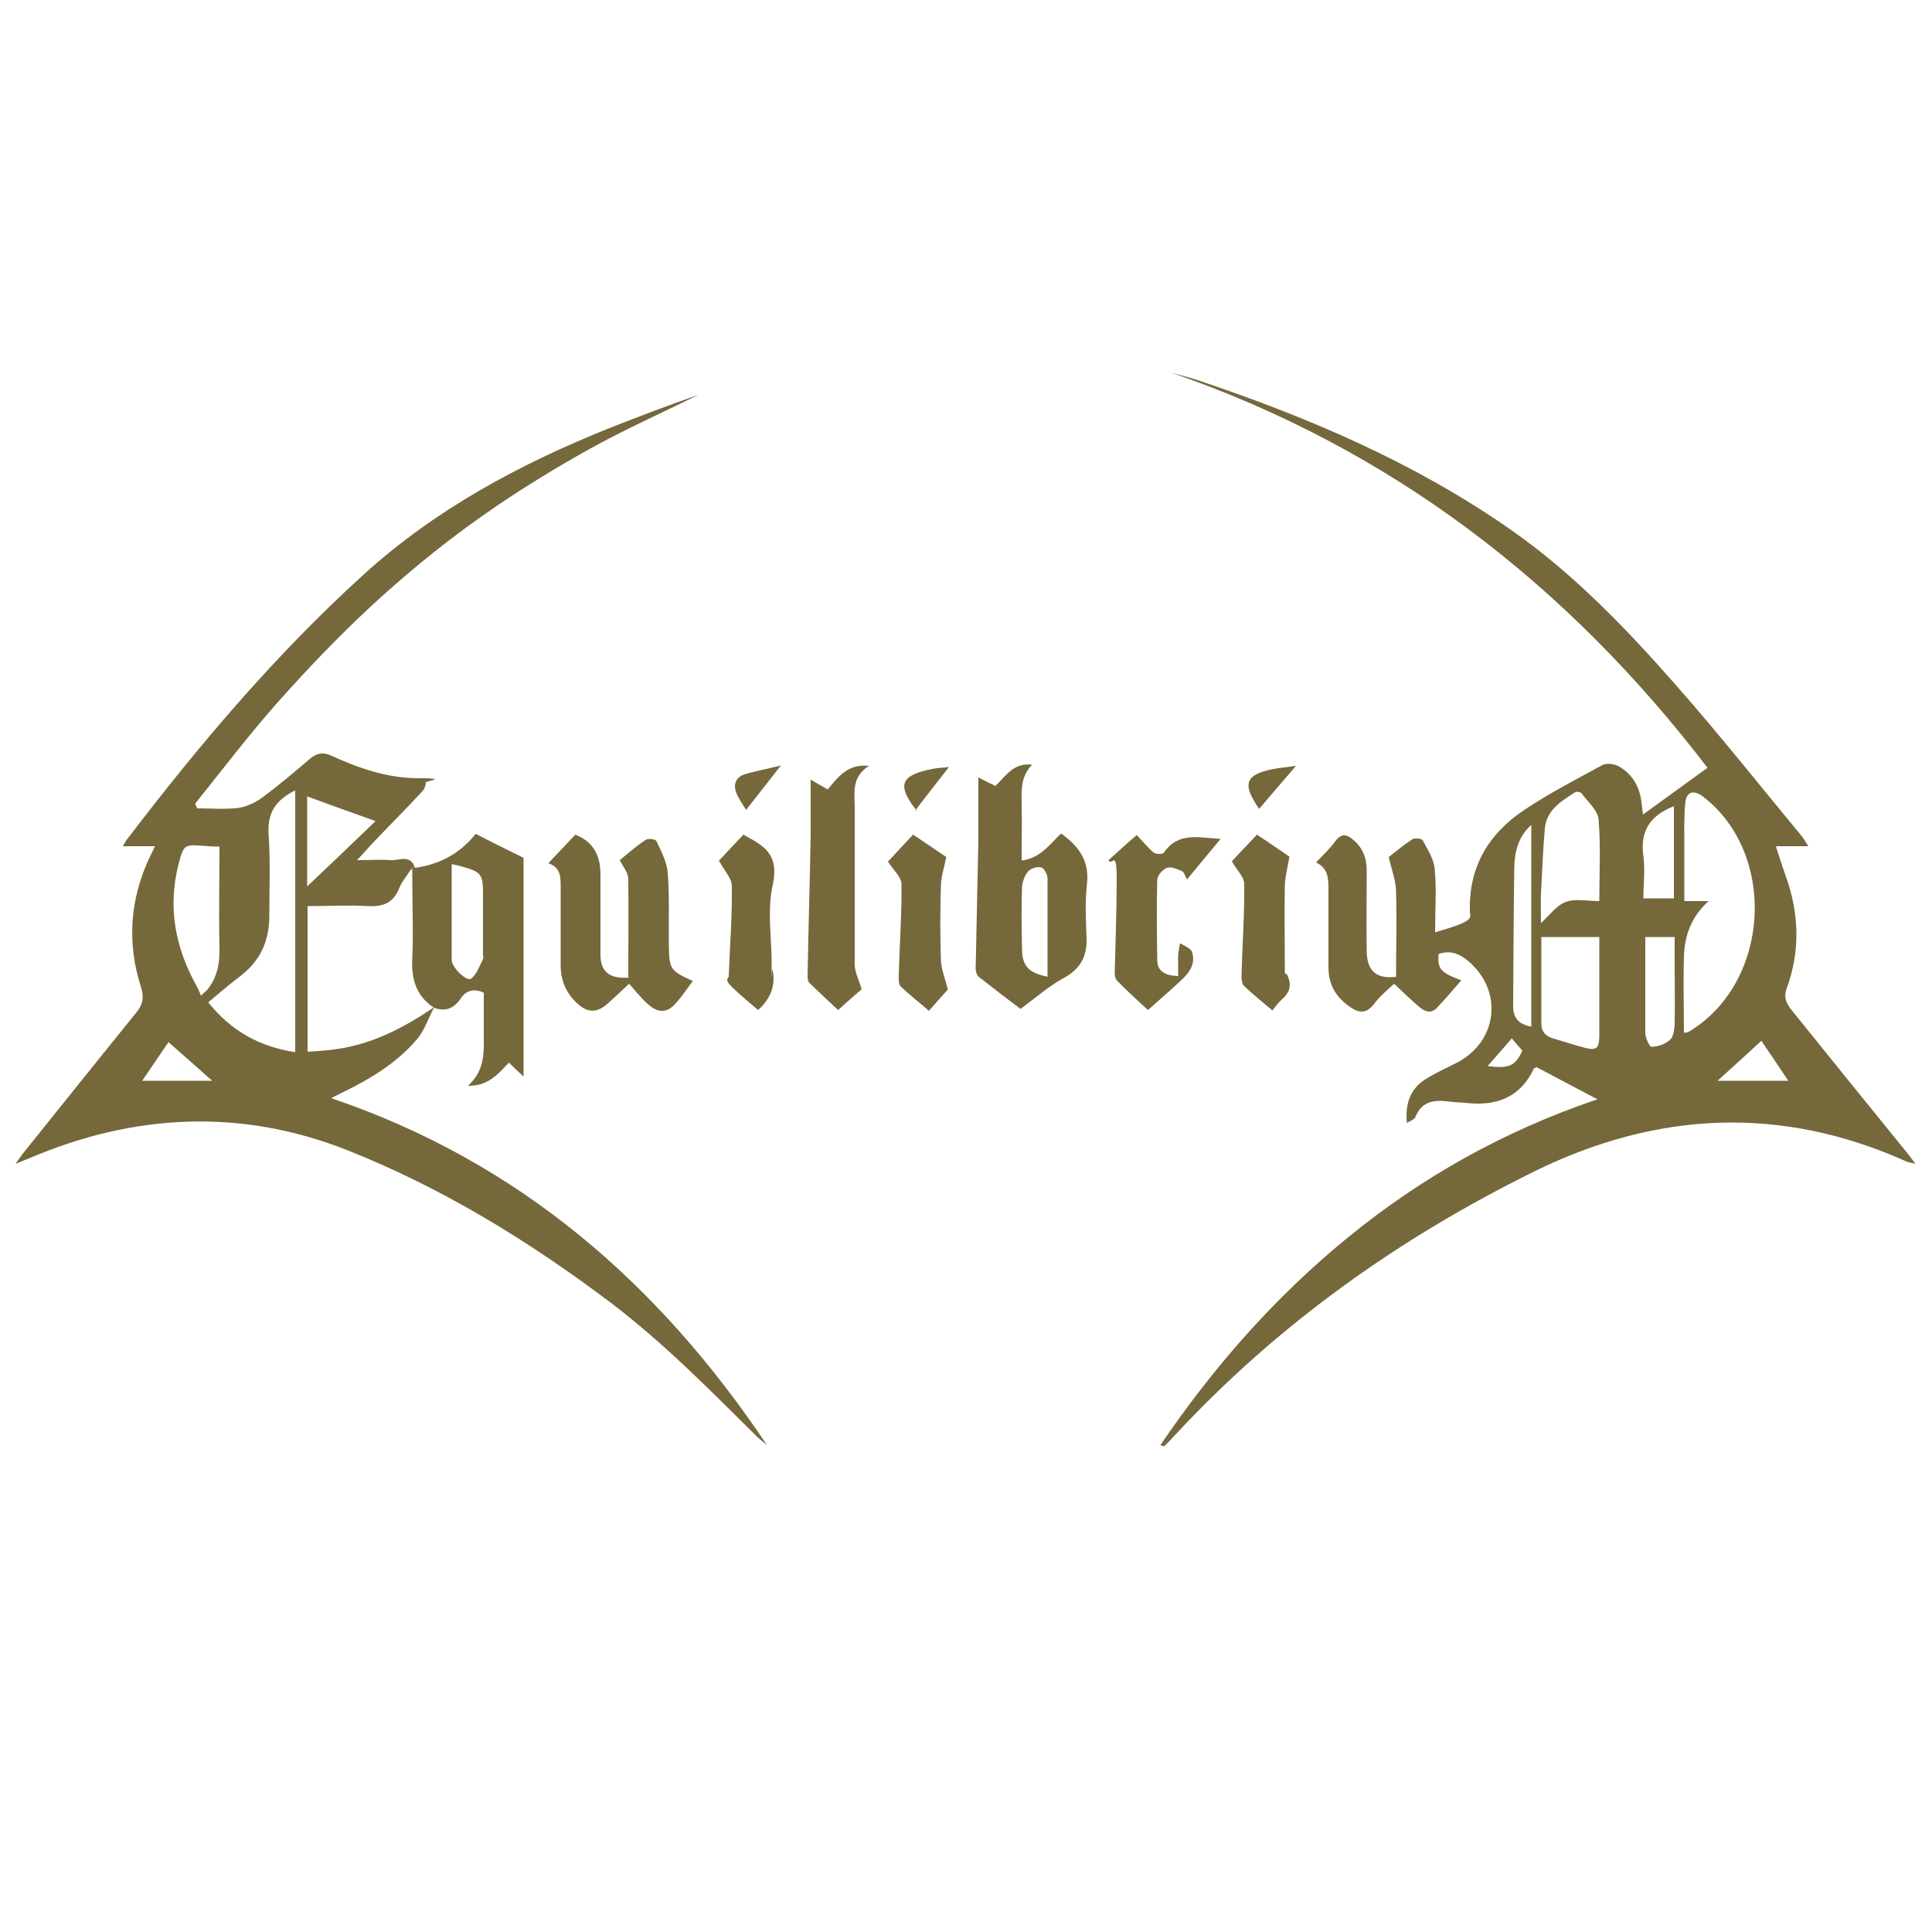
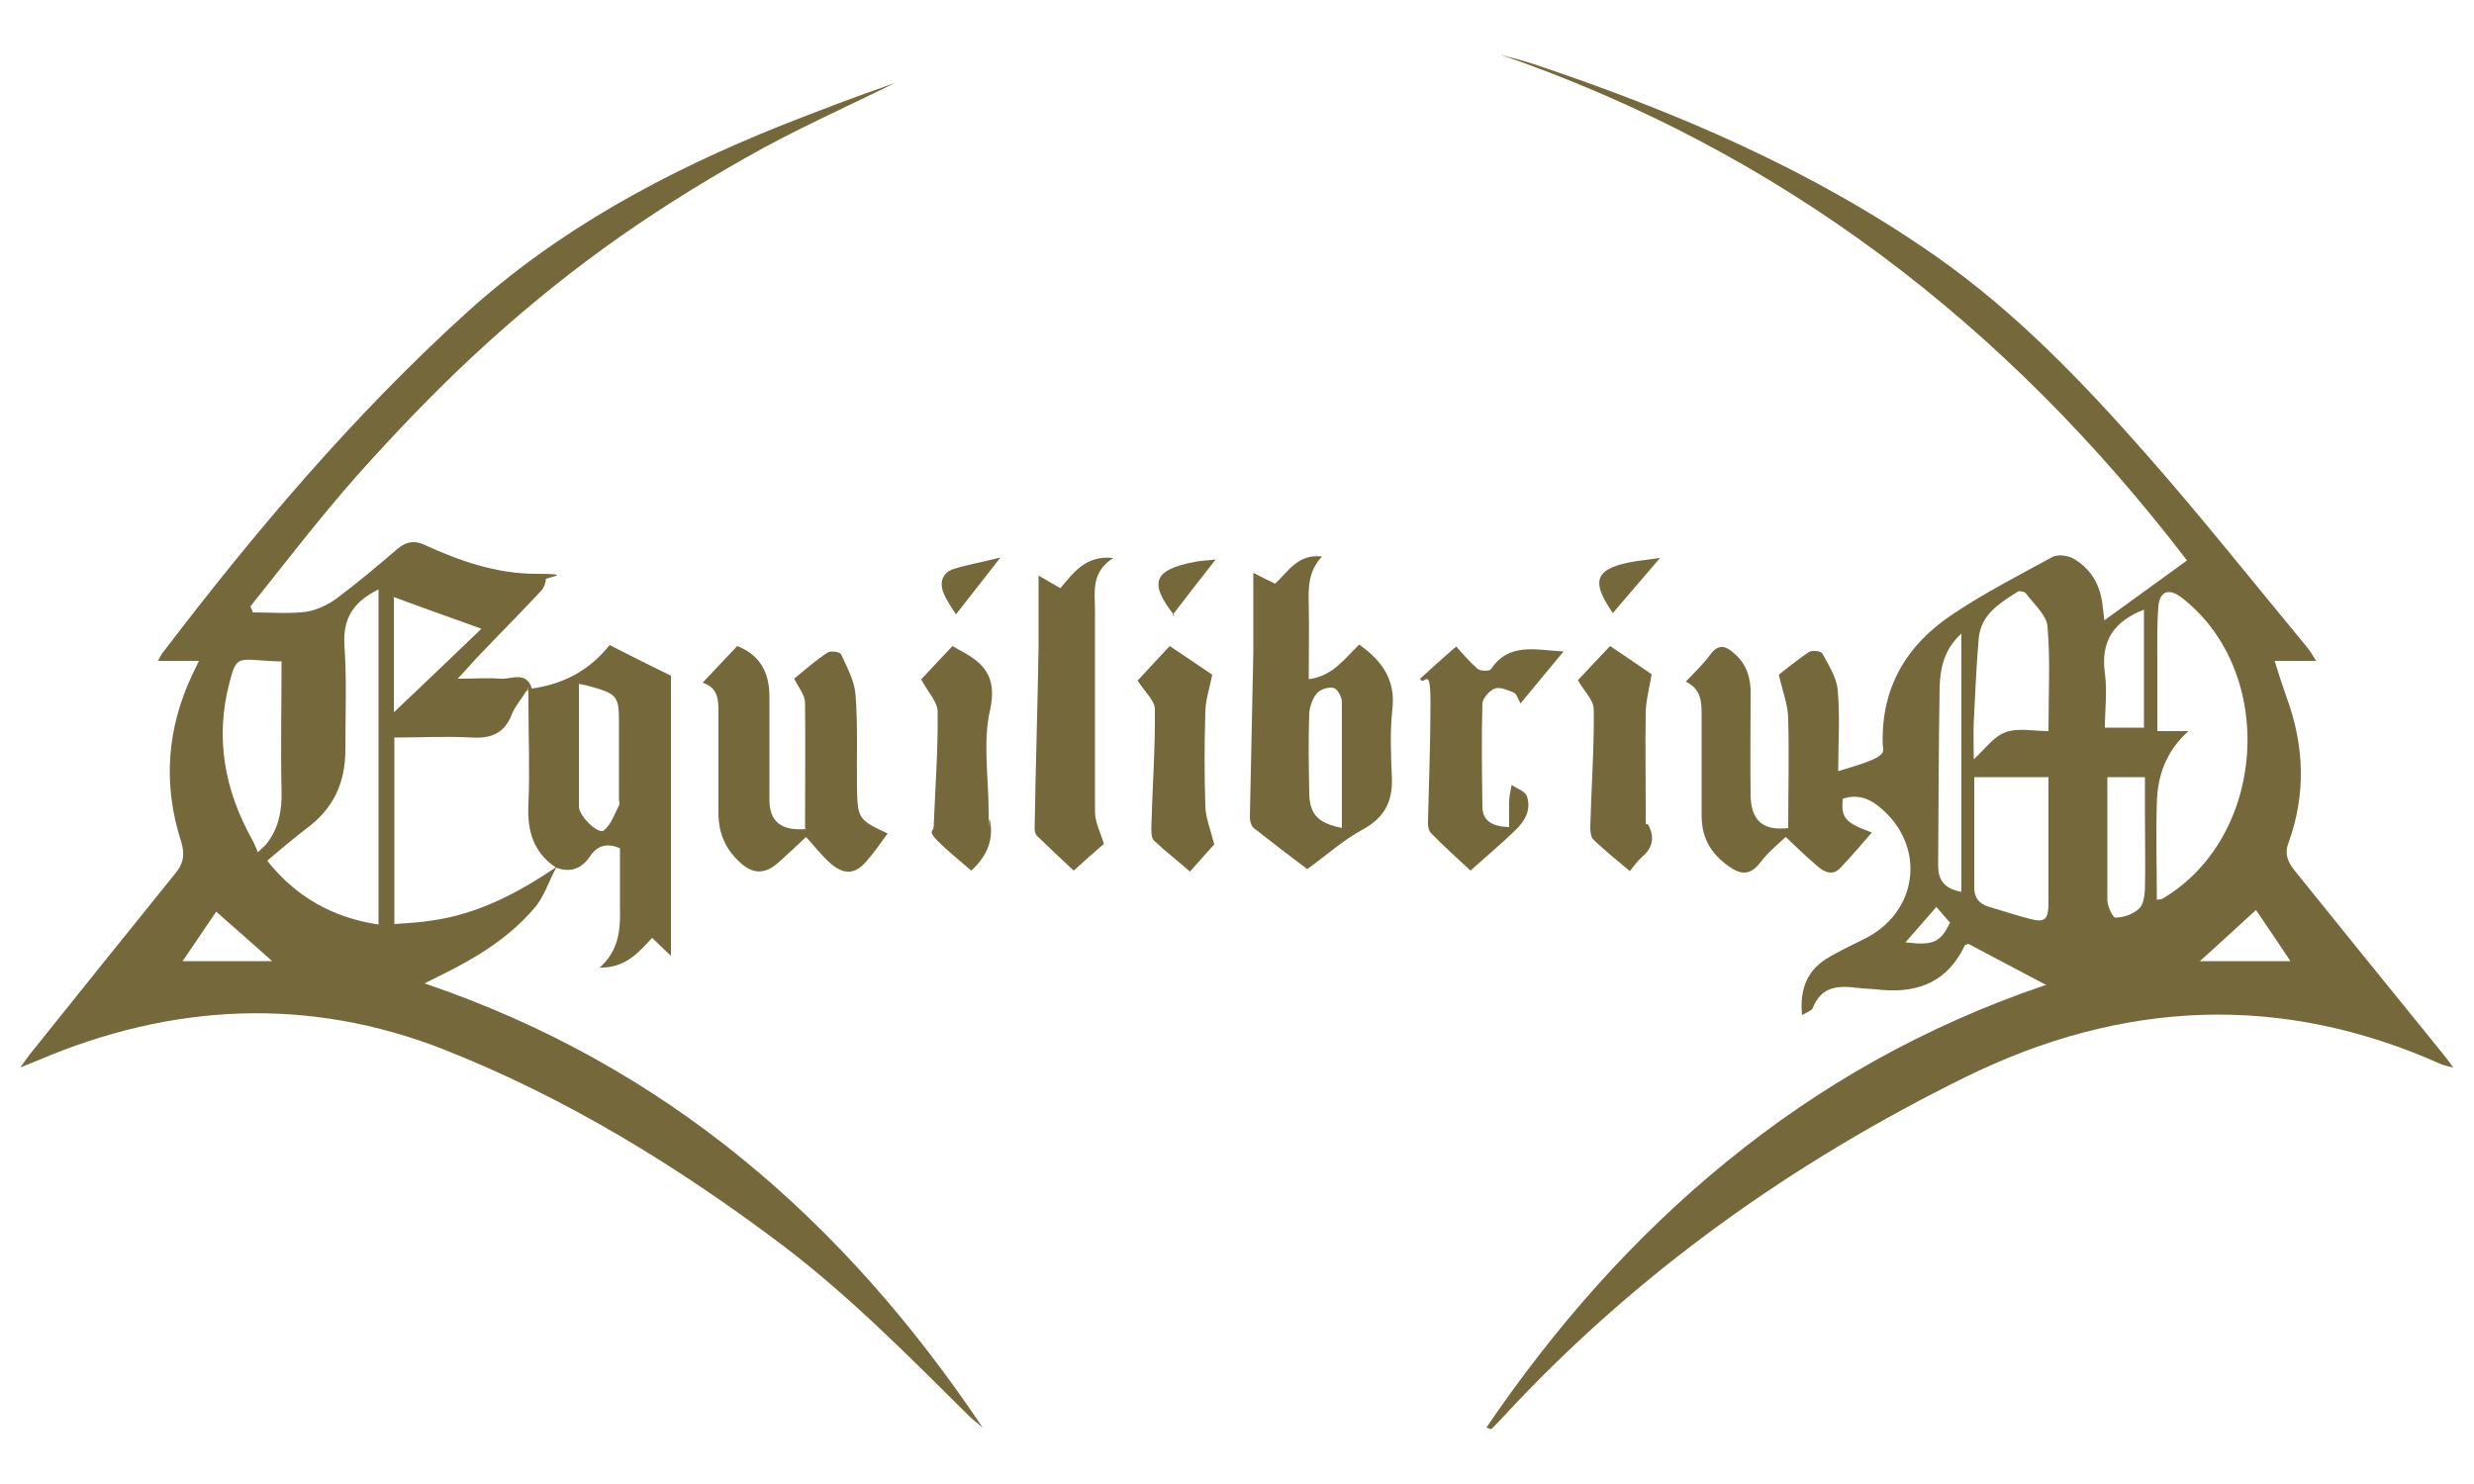
- <svg xmlns="http://www.w3.org/2000/svg" id="Calque_1" data-name="Calque 1" version="1.1" viewBox="0 0 500 500">
+ <svg xmlns="http://www.w3.org/2000/svg" id="Calque_1" data-name="Calque 1" version="1.1" viewBox="0 0 500 300">
  <defs>
    <style>
      .cls-1 {
        fill: #75683b;
        stroke-width: 0px;
      }
    </style>
  </defs>
-   <path class="cls-1" d="M413.4,284.5c-5.7-3-10.8-5.7-15.7-8.3-.4.2-.6.2-.7.3-3.4,7.2-9.2,9.7-16.9,9-1.6-.2-3.3-.2-4.9-.4-3.8-.5-7.2-.3-8.9,4-.2.6-1.2.9-2.2,1.5-.5-5,.9-8.8,4.8-11.3,2.4-1.5,5-2.7,7.6-4,11.2-5.4,12.8-19,3.2-26.8-2.2-1.8-4.6-2.6-7.4-1.6-.3,3.9.5,4.8,5.9,6.8-2.1,2.4-4.2,4.9-6.4,7.2-1.6,1.6-3.2.8-4.6-.4-2.1-1.8-4.1-3.7-6.4-5.9-1.6,1.5-3.6,3.1-5.1,5.1-1.8,2.4-3.6,2.7-6,1.1-3.8-2.5-5.9-5.8-5.9-10.5v-20.3c0-2.8-.1-5.3-3.2-6.8,1.8-1.9,3.5-3.5,4.9-5.4,1.7-2.4,3.3-1.8,5-.2,2.5,2.2,3.3,5.1,3.2,8.3,0,6.8-.1,13.5,0,20.3.1,5.1,2.5,7.2,7.6,6.6,0-7.3.2-14.7,0-22,0-2.8-1.1-5.5-1.9-9,1.4-1.1,3.7-3,6.1-4.6.6-.4,2.5-.2,2.7.3,1.3,2.4,2.9,4.9,3.1,7.4.5,5.3.1,10.6.1,16.4,2.8-.9,5.3-1.5,7.5-2.6s1.5-1.9,1.5-3c-.3-11.4,4.9-20,14.1-26.1,6.4-4.3,13.4-7.9,20.2-11.6,1.1-.6,3.1-.3,4.2.3,3.5,2,5.4,5.2,5.9,9.2.1.9.2,1.8.4,3.3,5.7-4.1,11-8,16.7-12.1-36.5-47.7-82-82.7-138.9-102.3,2.3.7,4.7,1.2,7,2,28.6,9.6,56.1,21.3,81,38.7,16.3,11.4,29.9,25.6,42.9,40.4,11,12.5,21.3,25.5,31.9,38.3.8.9,1.4,1.9,2.2,3.2h-8.4c.8,2.6,1.6,5,2.4,7.3,3.6,9.8,4,19.6.4,29.5-.9,2.4,0,4.1,1.5,5.9,9.6,11.9,19.2,23.8,28.8,35.6.9,1.1,1.8,2.2,3,3.9-1.2-.3-1.8-.4-2.3-.6-32.5-14.6-64.6-13-96.2,2.5-35.1,17.3-66.5,39.6-93.2,68.4-.9,1-1.8,1.9-2.7,2.8,0,0-.2,0-1-.3,13.8-20.3,29.7-38.4,48.6-53.8,19-15.5,40.1-27.4,64.2-35.6h.3,0ZM435.7,267.3c.8-.1,1-.1,1.2-.2,21.1-12.4,23.3-45.9,3.9-60.9-2.6-2-4.5-1.3-4.7,2-.3,3.8-.2,7.6-.2,11.4v13.6h6.3c-4.5,4-6.3,9-6.4,14.6-.2,6.4,0,12.9,0,19.6h0ZM398.9,242.5v22.4c0,2,1,3.2,2.9,3.8,2.8.8,5.7,1.8,8.5,2.5s3.5.1,3.6-2.8v-25.9h-15ZM413.9,233.1c0-7.3.4-14.3-.2-21.1-.2-2.3-2.8-4.5-4.4-6.7-.2-.3-1.3-.5-1.6-.3-3.6,2.3-7.5,4.6-7.9,9.5-.5,5.6-.7,11.2-1,16.9-.1,2.4,0,4.8,0,7.5,2.3-2.1,4.1-4.7,6.5-5.5,2.5-.9,5.6-.2,8.7-.2h-.1ZM396.3,265.8v-52.3c-3.4,3-4.3,6.9-4.4,10.9-.2,12-.2,23.9-.3,35.9,0,2.9,1.1,4.7,4.7,5.4h0ZM425.8,242.5v24.8c0,1.3,1.1,3.6,1.6,3.6,1.7,0,3.6-.7,4.8-1.8.9-.8,1.1-2.6,1.2-3.9.1-5.2,0-10.4,0-15.6v-7.1h-7.8.2,0ZM433.3,208.6c-6.2,2.4-8.9,6.4-8,12.9.5,3.7,0,7.4,0,11h7.9v-23.9h.1ZM455.9,269.3c-3.8,3.5-7.4,6.8-11.4,10.4h18.3c-2.4-3.6-4.6-6.9-7-10.4h.1ZM391.2,268.8c-2.2,2.5-4.1,4.7-6.2,7.1,5.6.7,7.1,0,9-4-.8-.9-1.7-1.9-2.8-3.2h0Z" />
-   <path class="cls-1" d="M112.3,260.8c-1.5,2.8-2.5,6.1-4.6,8.4-5,5.8-11.5,9.8-18.4,13.2-1,.5-2,1-3.6,1.8,48.7,16.5,84.8,48,112.8,89.8-.9-.8-1.9-1.5-2.7-2.3-12-11.9-23.9-24-37.4-34.3-21.3-16.1-43.9-30-68.7-39.8-27.4-10.8-55-9.4-82,2.1-.9.4-1.8.7-3.7,1.5,1.1-1.5,1.6-2.3,2.2-3,9.7-12.1,19.4-24.2,29.1-36.2,1.7-2,2-3.9,1.2-6.5-3.7-11.5-2.9-22.8,2.3-33.8.4-.8.8-1.6,1.3-2.7h-8.3c.5-.8.7-1.4,1.1-1.8,18.6-24.4,38.4-47.8,61.2-68.5,18.6-16.9,40.4-28.6,63.6-37.9,7.6-3,15.2-5.9,23-8.6-10.1,5-20.3,9.5-30.1,15.1-9.9,5.6-19.6,11.7-28.7,18.3-9.1,6.6-17.8,13.8-26.1,21.5-8.3,7.7-16.2,16-23.8,24.5-7.5,8.5-14.4,17.5-21.5,26.4.2.4.4.8.5,1.2,3.5,0,7.1.3,10.6-.1,2.2-.3,4.5-1.4,6.3-2.7,4.3-3.2,8.3-6.6,12.4-10.1,1.7-1.4,3.3-1.7,5.3-.8,7.2,3.3,14.6,5.9,22.7,5.9s1.9.7,1.9,1.1c0,.8-.4,1.8-1,2.4-3.9,4.2-8,8.3-11.9,12.4-1.5,1.5-2.8,3.1-4.9,5.3,3.5,0,6.1-.2,8.7,0,2.1.2,5.1-1.7,6.3,2,6.2-.9,11.5-3.5,15.7-8.8,4.3,2.2,8.7,4.4,12.4,6.2v56.6c-1.8-1.6-2.7-2.6-3.8-3.6-2.8,3-5.4,6.1-10.6,6,3.7-3.3,4.2-7.3,4.1-11.6v-12.5c-2.6-1.2-4.6-.5-5.9,1.4-1.8,2.7-4,3.6-7,2.5-4.7-3.1-5.9-7.6-5.6-13,.3-6.6,0-13.3,0-20s0-1.5-.3-2.9c-1.3,2.1-2.5,3.4-3.1,5-1.5,3.8-4.2,4.8-8,4.6-5.2-.3-10.4,0-15.7,0v37.7c2.6-.2,5.1-.3,7.5-.7,9.4-1.3,17.5-5.6,25.2-10.8h0ZM76.3,204.6c-4.8,2.4-7.1,5.6-6.8,11.1.5,7,.2,14.1.2,21.2s-2.6,12.1-8,16.1c-2.6,2-5.1,4.1-7.8,6.4,5.8,7.3,13.2,11.5,22.5,12.9v-67.7h0ZM56.8,219.1c-1.6,0-2.9-.1-4.2-.2-4.8-.4-5.1-.2-6.3,4.4-3,11.3-1,21.9,4.6,31.9.4.8.8,1.6,1.1,2.5,1.2-1.1,1.4-1.3,1.6-1.5,2.6-3.2,3.3-6.8,3.2-10.9-.2-8.7,0-17.3,0-26.2h0ZM116.9,223.5v24.9c0,2.1,4,5.7,5,4.9,1.5-1.2,2.2-3.3,3.1-5.1.2-.3,0-.8,0-1.2v-15.6c0-5.1-.4-5.7-5.3-7.1-1-.3-2-.5-3-.7h.2ZM79.5,229.4c6.1-5.8,11.8-11.2,17.7-16.9-6.1-2.2-11.8-4.2-17.7-6.4v23.2h0ZM54.9,279.7c-4.1-3.7-7.6-6.7-11.3-10-2.3,3.4-4.4,6.5-6.8,10h18.1Z" />
-   <path class="cls-1" d="M264.1,261.1c-3.2-2.4-7-5.3-10.8-8.3-.5-.4-.8-1.4-.8-2.1.2-11.1.5-22.3.7-33.4v-16.1c1.6.8,2.9,1.5,4.4,2.2,2.6-2.4,4.6-6.1,9.5-5.5-2.8,2.9-2.8,6.3-2.7,9.8.1,4.9,0,9.8,0,15,4.8-.6,7.2-4.1,10.2-7,4.6,3.3,7.4,7.1,6.7,13.1-.5,4.5-.3,9.2-.1,13.8.2,4.8-1.5,8.1-5.9,10.5-3.9,2.1-7.2,5.1-11.2,8h0ZM271.1,252.7v-25.4c0-1-.9-2.6-1.6-2.8-1-.3-2.7.2-3.4,1-.9,1-1.5,2.7-1.6,4.1-.2,5.3-.1,10.7,0,16,0,4.4,1.8,6.3,6.8,7.2h-.2,0Z" />
-   <path class="cls-1" d="M162.6,252.8c0-8.6.1-16.9,0-25.3,0-1.6-1.3-3.1-2.2-4.9,2.1-1.7,4.3-3.7,6.8-5.3.6-.4,2.5-.1,2.7.4,1.2,2.6,2.7,5.4,2.9,8.1.5,6.3.2,12.7.3,19,.1,6.1.4,6.4,6.2,9.1-1.4,1.8-2.6,3.7-4.1,5.4-2.4,2.9-4.7,3.1-7.6.5-1.8-1.6-3.3-3.6-4.8-5.2-1.8,1.7-3.6,3.4-5.4,5-2.9,2.7-5.5,2.6-8.3-.2-2.7-2.6-4-5.8-4-9.6v-20.3c0-2.6,0-5-3.2-6.1,2.5-2.6,4.7-5,7-7.4,4.8,1.9,6.5,5.6,6.5,10.2v20.9c0,4.4,2.4,6.3,7.4,5.9l-.2-.2h0Z" />
-   <path class="cls-1" d="M209.7,201.7c1.9,1.1,3.1,1.8,4.5,2.6,2.6-3,5-6.7,10.7-6.1-4.6,2.9-3.7,7-3.7,10.8v40.6c0,1.9,1,3.8,1.8,6.4-1.5,1.3-3.7,3.2-6.1,5.4-2.6-2.4-5-4.7-7.4-7-.4-.4-.5-1.1-.5-1.6.2-12.3.6-24.5.8-36.8v-14.2h-.1Z" />
-   <path class="cls-1" d="M297.1,261.4c-2.8-2.6-5.5-5-8-7.6-.5-.5-.7-1.6-.6-2.5.2-8,.5-15.9.5-23.9s-1.3-3-2.1-4.8c2.1-1.9,4.5-4.1,7.3-6.5,1.3,1.4,2.7,3.1,4.3,4.5.6.5,2.4.5,2.7.1,3.7-5.5,9-3.9,14.7-3.6-2.9,3.5-5.5,6.6-8.7,10.5-.5-.9-.8-2-1.4-2.2-1.2-.5-2.8-1.2-3.8-.8-1.1.4-2.4,1.9-2.5,3-.2,7-.1,13.9,0,20.9,0,2.9,2.1,4,5.4,4.1v-5.1c0-1.1.3-2.2.5-3.4,1.1.7,2.8,1.3,3.1,2.3.9,2.7-.4,5-2.4,6.9-2.8,2.7-5.8,5.2-9,8.1Z" />
-   <path class="cls-1" d="M329.3,261.5c-2.5-2.1-5-4.1-7.3-6.3-.6-.5-.7-1.7-.7-2.6.2-7.9.8-15.9.7-23.8,0-1.9-2-3.7-3.2-5.9,1.8-1.9,4.1-4.4,6.5-6.9,3.1,2.1,6.1,4.1,8.4,5.7-.5,3-1.2,5.5-1.2,8-.1,6.1,0,12.3,0,18.4s0,3,.6,4.2c1.3,2.6.7,4.6-1.4,6.4-.9.8-1.6,1.8-2.5,2.9h.1Z" />
-   <path class="cls-1" d="M186.1,222.7c1.7-1.8,4-4.3,6.3-6.7.5.3.9.5,1.2.7,5,2.6,7.9,5.3,6.4,12.2-1.5,6.5-.3,13.6-.3,20.5s0,1,.2,1.5c.9,3.9-.3,7.4-3.7,10.5-2.3-2-4.7-3.9-6.8-6s-.8-1.9-.8-2.9c.3-7.7.9-15.5.8-23.2,0-2-1.9-3.9-3.3-6.5h0Z" />
-   <path class="cls-1" d="M229.8,223c1.8-2,4.1-4.4,6.5-7,3.2,2.1,6.2,4.2,8.6,5.8-.6,2.9-1.4,5.3-1.4,7.7-.2,6.2-.2,12.5,0,18.7,0,2.4,1,4.7,1.8,7.9-1.1,1.2-2.9,3.2-4.9,5.5-2.5-2.2-5-4.1-7.3-6.3-.6-.6-.5-2-.5-3,.2-7.9.8-15.7.7-23.5,0-1.8-2.1-3.6-3.4-5.7h-.1Z" />
-   <path class="cls-1" d="M325.9,209.4c-4.7-6.8-3.7-9.2,4.9-10.6,1.5-.2,3-.4,4.6-.6-3.3,3.8-6.4,7.5-9.6,11.2h.1Z" />
-   <path class="cls-1" d="M193.1,209.6c-.6-1-1.8-2.6-2.5-4.3-.9-2.2-.2-4.2,2.1-4.9,2.9-.9,5.9-1.4,9.4-2.3-3.3,4.2-6.1,7.8-9,11.5Z" />
-   <path class="cls-1" d="M236.9,209.7c.6.3.5.3.4.2-5.3-6.7-4.3-9.3,4-10.9,1.4-.3,2.8-.3,4.3-.5-3,3.8-5.8,7.4-8.7,11.2Z" />
+   <path class="cls-1" d="M413.5,199.1c-5.7-3-10.8-5.7-15.7-8.3-.4.2-.6.2-.7.3-3.4,7.2-9.2,9.7-16.9,9-1.6-.2-3.3-.2-4.9-.4-3.8-.5-7.2-.3-8.9,4-.2.6-1.2.9-2.2,1.5-.5-5,.9-8.8,4.8-11.3,2.4-1.5,5-2.7,7.6-4,11.2-5.4,12.8-19,3.2-26.8-2.2-1.8-4.6-2.6-7.4-1.6-.3,3.9.5,4.8,5.9,6.8-2.1,2.4-4.2,4.9-6.4,7.2-1.6,1.6-3.2.8-4.6-.4-2.1-1.8-4.1-3.7-6.4-5.9-1.6,1.5-3.6,3.1-5.1,5.1-1.8,2.4-3.6,2.7-6,1.1-3.8-2.5-5.9-5.8-5.9-10.5v-20.3c0-2.8-.1-5.3-3.2-6.8,1.8-1.9,3.5-3.5,4.9-5.4,1.7-2.4,3.3-1.8,5-.2,2.5,2.2,3.3,5.1,3.2,8.3,0,6.8-.1,13.5,0,20.3.1,5.1,2.5,7.2,7.6,6.6,0-7.3.2-14.7,0-22,0-2.8-1.1-5.5-1.9-9,1.4-1.1,3.7-3,6.1-4.6.6-.4,2.5-.2,2.7.3,1.3,2.4,2.9,4.9,3.1,7.4.5,5.3.1,10.6.1,16.4,2.8-.9,5.3-1.5,7.5-2.6s1.5-1.9,1.5-3c-.3-11.4,4.9-20,14.1-26.1,6.4-4.3,13.4-7.9,20.2-11.6,1.1-.6,3.1-.3,4.2.3,3.5,2,5.4,5.2,5.9,9.2.1.9.2,1.8.4,3.3,5.7-4.1,11-8,16.7-12.1-36.5-47.7-82-82.7-138.9-102.3,2.3.7,4.7,1.2,7,2,28.6,9.6,56.1,21.3,81,38.7,16.3,11.4,29.9,25.6,42.9,40.4,11,12.5,21.3,25.5,31.9,38.3.8.9,1.4,1.9,2.2,3.2h-8.4c.8,2.6,1.6,5,2.4,7.3,3.6,9.8,4,19.6.4,29.5-.9,2.4,0,4.1,1.5,5.9,9.6,11.9,19.2,23.8,28.8,35.6.9,1.1,1.8,2.2,3,3.9-1.2-.3-1.8-.4-2.3-.6-32.5-14.6-64.6-13-96.2,2.5-35.1,17.3-66.5,39.6-93.2,68.4-.9,1-1.8,1.9-2.7,2.8,0,0-.2,0-1-.3,13.8-20.3,29.7-38.4,48.6-53.8,19-15.5,40.1-27.4,64.2-35.6h.3,0ZM435.8,181.9c.8-.1,1-.1,1.2-.2,21.1-12.4,23.3-45.9,3.9-60.9-2.6-2-4.5-1.3-4.7,2-.3,3.8-.2,7.6-.2,11.4v13.6h6.3c-4.5,4-6.3,9-6.4,14.6-.2,6.4,0,12.9,0,19.6h0ZM399,157.1v22.4c0,2,1,3.2,2.9,3.8,2.8.8,5.7,1.8,8.5,2.5s3.5.1,3.6-2.8v-25.9h-15ZM414,147.7c0-7.3.4-14.3-.2-21.1-.2-2.3-2.8-4.5-4.4-6.7-.2-.3-1.3-.5-1.6-.3-3.6,2.3-7.5,4.6-7.9,9.5-.5,5.6-.7,11.2-1,16.9-.1,2.4,0,4.8,0,7.5,2.3-2.1,4.1-4.7,6.5-5.5,2.5-.9,5.6-.2,8.7-.2h-.1ZM396.4,180.4v-52.3c-3.4,3-4.3,6.9-4.4,10.9-.2,12-.2,23.9-.3,35.9,0,2.9,1.1,4.7,4.7,5.4h0ZM425.9,157.1v24.8c0,1.3,1.1,3.6,1.6,3.6,1.7,0,3.6-.7,4.8-1.8.9-.8,1.1-2.6,1.2-3.9.1-5.2,0-10.4,0-15.6v-7.1h-7.8.2,0ZM433.4,123.2c-6.2,2.4-8.9,6.4-8,12.9.5,3.7,0,7.4,0,11h7.9v-23.9h.1ZM456,183.9c-3.8,3.5-7.4,6.8-11.4,10.4h18.3c-2.4-3.6-4.6-6.9-7-10.4h.1ZM391.3,183.4c-2.2,2.5-4.1,4.7-6.2,7.1,5.6.7,7.1,0,9-4-.8-.9-1.7-1.9-2.8-3.2h0Z" />
+   <path class="cls-1" d="M112.4,175.4c-1.5,2.8-2.5,6.1-4.6,8.4-5,5.8-11.5,9.8-18.4,13.2-1,.5-2,1-3.6,1.8,48.7,16.5,84.8,48,112.8,89.8-.9-.8-1.9-1.5-2.7-2.3-12-11.9-23.9-24-37.4-34.3-21.3-16.1-43.9-30-68.7-39.8-27.4-10.8-55-9.4-82,2.1-.9.4-1.8.7-3.7,1.5,1.1-1.5,1.6-2.3,2.2-3,9.7-12.1,19.4-24.2,29.1-36.2,1.7-2,2-3.9,1.2-6.5-3.7-11.5-2.9-22.8,2.3-33.8.4-.8.8-1.6,1.3-2.7h-8.3c.5-.8.7-1.4,1.1-1.8,18.6-24.4,38.4-47.8,61.2-68.5,18.6-16.9,40.4-28.6,63.6-37.9,7.6-3,15.2-5.9,23-8.6-10.1,5-20.3,9.5-30.1,15.1-9.9,5.6-19.6,11.7-28.7,18.3-9.1,6.6-17.8,13.8-26.1,21.5-8.3,7.7-16.2,16-23.8,24.5-7.5,8.5-14.4,17.5-21.5,26.4.2.4.4.8.5,1.2,3.5,0,7.1.3,10.6-.1,2.2-.3,4.5-1.4,6.3-2.7,4.3-3.2,8.3-6.6,12.4-10.1,1.7-1.4,3.3-1.7,5.3-.8,7.2,3.3,14.6,5.9,22.7,5.9s1.9.7,1.9,1.1c0,.8-.4,1.8-1,2.4-3.9,4.2-8,8.3-11.9,12.4-1.5,1.5-2.8,3.1-4.9,5.3,3.5,0,6.1-.2,8.7,0,2.1.2,5.1-1.7,6.3,2,6.2-.9,11.5-3.5,15.7-8.8,4.3,2.2,8.7,4.4,12.4,6.2v56.6c-1.8-1.6-2.7-2.6-3.8-3.6-2.8,3-5.4,6.1-10.6,6,3.7-3.3,4.2-7.3,4.1-11.6v-12.5c-2.6-1.2-4.6-.5-5.9,1.4-1.8,2.7-4,3.6-7,2.5-4.7-3.1-5.9-7.6-5.6-13,.3-6.6,0-13.3,0-20s0-1.5-.3-2.9c-1.3,2.1-2.5,3.4-3.1,5-1.5,3.8-4.2,4.8-8,4.6-5.2-.3-10.4,0-15.7,0v37.7c2.6-.2,5.1-.3,7.5-.7,9.4-1.3,17.5-5.6,25.2-10.8h0ZM76.4,119.2c-4.8,2.4-7.1,5.6-6.8,11.1.5,7,.2,14.1.2,21.2s-2.6,12.1-8,16.1c-2.6,2-5.1,4.1-7.8,6.4,5.8,7.3,13.2,11.5,22.5,12.9v-67.7h0ZM56.9,133.7c-1.6,0-2.9-.1-4.2-.2-4.8-.4-5.1-.2-6.3,4.4-3,11.3-1,21.9,4.6,31.9.4.8.8,1.6,1.1,2.5,1.2-1.1,1.4-1.3,1.6-1.5,2.6-3.2,3.3-6.8,3.2-10.9-.2-8.7,0-17.3,0-26.2h0ZM117,138.1v24.9c0,2.1,4,5.7,5,4.9,1.5-1.2,2.2-3.3,3.1-5.1.2-.3,0-.8,0-1.2v-15.6c0-5.1-.4-5.7-5.3-7.1-1-.3-2-.5-3-.7h.2ZM79.6,144c6.1-5.8,11.8-11.2,17.7-16.9-6.1-2.2-11.8-4.2-17.7-6.4v23.2h0ZM55,194.3c-4.1-3.7-7.6-6.7-11.3-10-2.3,3.4-4.4,6.5-6.8,10h18.1Z" />
+   <path class="cls-1" d="M264.2,175.7c-3.2-2.4-7-5.3-10.8-8.3-.5-.4-.8-1.4-.8-2.1.2-11.1.5-22.3.7-33.4v-16.1c1.6.8,2.9,1.5,4.4,2.2,2.6-2.4,4.6-6.1,9.5-5.5-2.8,2.9-2.8,6.3-2.7,9.8.1,4.9,0,9.8,0,15,4.8-.6,7.2-4.1,10.2-7,4.6,3.3,7.4,7.1,6.7,13.1-.5,4.5-.3,9.2-.1,13.8.2,4.8-1.5,8.1-5.9,10.5-3.9,2.1-7.2,5.1-11.2,8h0ZM271.2,167.3v-25.4c0-1-.9-2.6-1.6-2.8-1-.3-2.7.2-3.4,1-.9,1-1.5,2.7-1.6,4.1-.2,5.3-.1,10.7,0,16,0,4.4,1.8,6.3,6.8,7.2h-.2,0Z" />
+   <path class="cls-1" d="M162.7,167.4c0-8.6.1-16.9,0-25.3,0-1.6-1.3-3.1-2.2-4.9,2.1-1.7,4.3-3.7,6.8-5.3.6-.4,2.5-.1,2.7.4,1.2,2.6,2.7,5.4,2.9,8.1.5,6.3.2,12.7.3,19,.1,6.1.4,6.4,6.2,9.1-1.4,1.8-2.6,3.7-4.1,5.4-2.4,2.9-4.7,3.1-7.6.5-1.8-1.6-3.3-3.6-4.8-5.2-1.8,1.7-3.6,3.4-5.4,5-2.9,2.7-5.5,2.6-8.3-.2-2.7-2.6-4-5.8-4-9.6v-20.3c0-2.6,0-5-3.2-6.1,2.5-2.6,4.7-5,7-7.4,4.8,1.9,6.5,5.6,6.5,10.2v20.9c0,4.4,2.4,6.3,7.4,5.9l-.2-.2h0Z" />
+   <path class="cls-1" d="M209.8,116.3c1.9,1.1,3.1,1.8,4.5,2.6,2.6-3,5-6.7,10.7-6.1-4.6,2.9-3.7,7-3.7,10.8v40.6c0,1.9,1,3.8,1.8,6.4-1.5,1.3-3.7,3.2-6.1,5.4-2.6-2.4-5-4.7-7.4-7-.4-.4-.5-1.1-.5-1.6.2-12.3.6-24.5.8-36.8v-14.2h-.1Z" />
+   <path class="cls-1" d="M297.2,176c-2.8-2.6-5.5-5-8-7.6-.5-.5-.7-1.6-.6-2.5.2-8,.5-15.9.5-23.9s-1.3-3-2.1-4.8c2.1-1.9,4.5-4.1,7.3-6.5,1.3,1.4,2.7,3.1,4.3,4.5.6.5,2.4.5,2.7.1,3.7-5.5,9-3.9,14.7-3.6-2.9,3.5-5.5,6.6-8.7,10.5-.5-.9-.8-2-1.4-2.2-1.2-.5-2.8-1.2-3.8-.8-1.1.4-2.4,1.9-2.5,3-.2,7-.1,13.9,0,20.9,0,2.9,2.1,4,5.4,4.1v-5.1c0-1.1.3-2.2.5-3.4,1.1.7,2.8,1.3,3.1,2.3.9,2.7-.4,5-2.4,6.9-2.8,2.7-5.8,5.2-9,8.1Z" />
+   <path class="cls-1" d="M329.4,176.1c-2.5-2.1-5-4.1-7.3-6.3-.6-.5-.7-1.7-.7-2.6.2-7.9.8-15.9.7-23.8,0-1.9-2-3.7-3.2-5.9,1.8-1.9,4.1-4.4,6.5-6.9,3.1,2.1,6.1,4.1,8.4,5.7-.5,3-1.2,5.5-1.2,8-.1,6.1,0,12.3,0,18.4s0,3,.6,4.2c1.3,2.6.7,4.6-1.4,6.4-.9.8-1.6,1.8-2.5,2.9h.1Z" />
+   <path class="cls-1" d="M186.2,137.3c1.7-1.8,4-4.3,6.3-6.7.5.3.9.5,1.2.7,5,2.6,7.9,5.3,6.4,12.2-1.5,6.5-.3,13.6-.3,20.5s0,1,.2,1.5c.9,3.9-.3,7.4-3.7,10.5-2.3-2-4.7-3.9-6.8-6s-.8-1.9-.8-2.9c.3-7.7.9-15.5.8-23.2,0-2-1.9-3.9-3.3-6.5h0Z" />
+   <path class="cls-1" d="M229.9,137.6c1.8-2,4.1-4.4,6.5-7,3.2,2.1,6.2,4.2,8.6,5.8-.6,2.9-1.4,5.3-1.4,7.7-.2,6.2-.2,12.5,0,18.7,0,2.4,1,4.7,1.8,7.9-1.1,1.2-2.9,3.2-4.9,5.5-2.5-2.2-5-4.1-7.3-6.3-.6-.6-.5-2-.5-3,.2-7.9.8-15.7.7-23.5,0-1.8-2.1-3.6-3.4-5.7h-.1Z" />
+   <path class="cls-1" d="M326,124c-4.7-6.8-3.7-9.2,4.9-10.6,1.5-.2,3-.4,4.6-.6-3.3,3.8-6.4,7.5-9.6,11.2h.1Z" />
+   <path class="cls-1" d="M193.2,124.2c-.6-1-1.8-2.6-2.5-4.3-.9-2.2-.2-4.2,2.1-4.9,2.9-.9,5.9-1.4,9.4-2.3-3.3,4.2-6.1,7.8-9,11.5Z" />
+   <path class="cls-1" d="M237,124.3c.6.3.5.3.4.2-5.3-6.7-4.3-9.3,4-10.9,1.4-.3,2.8-.3,4.3-.5-3,3.8-5.8,7.4-8.7,11.2Z" />
</svg>
